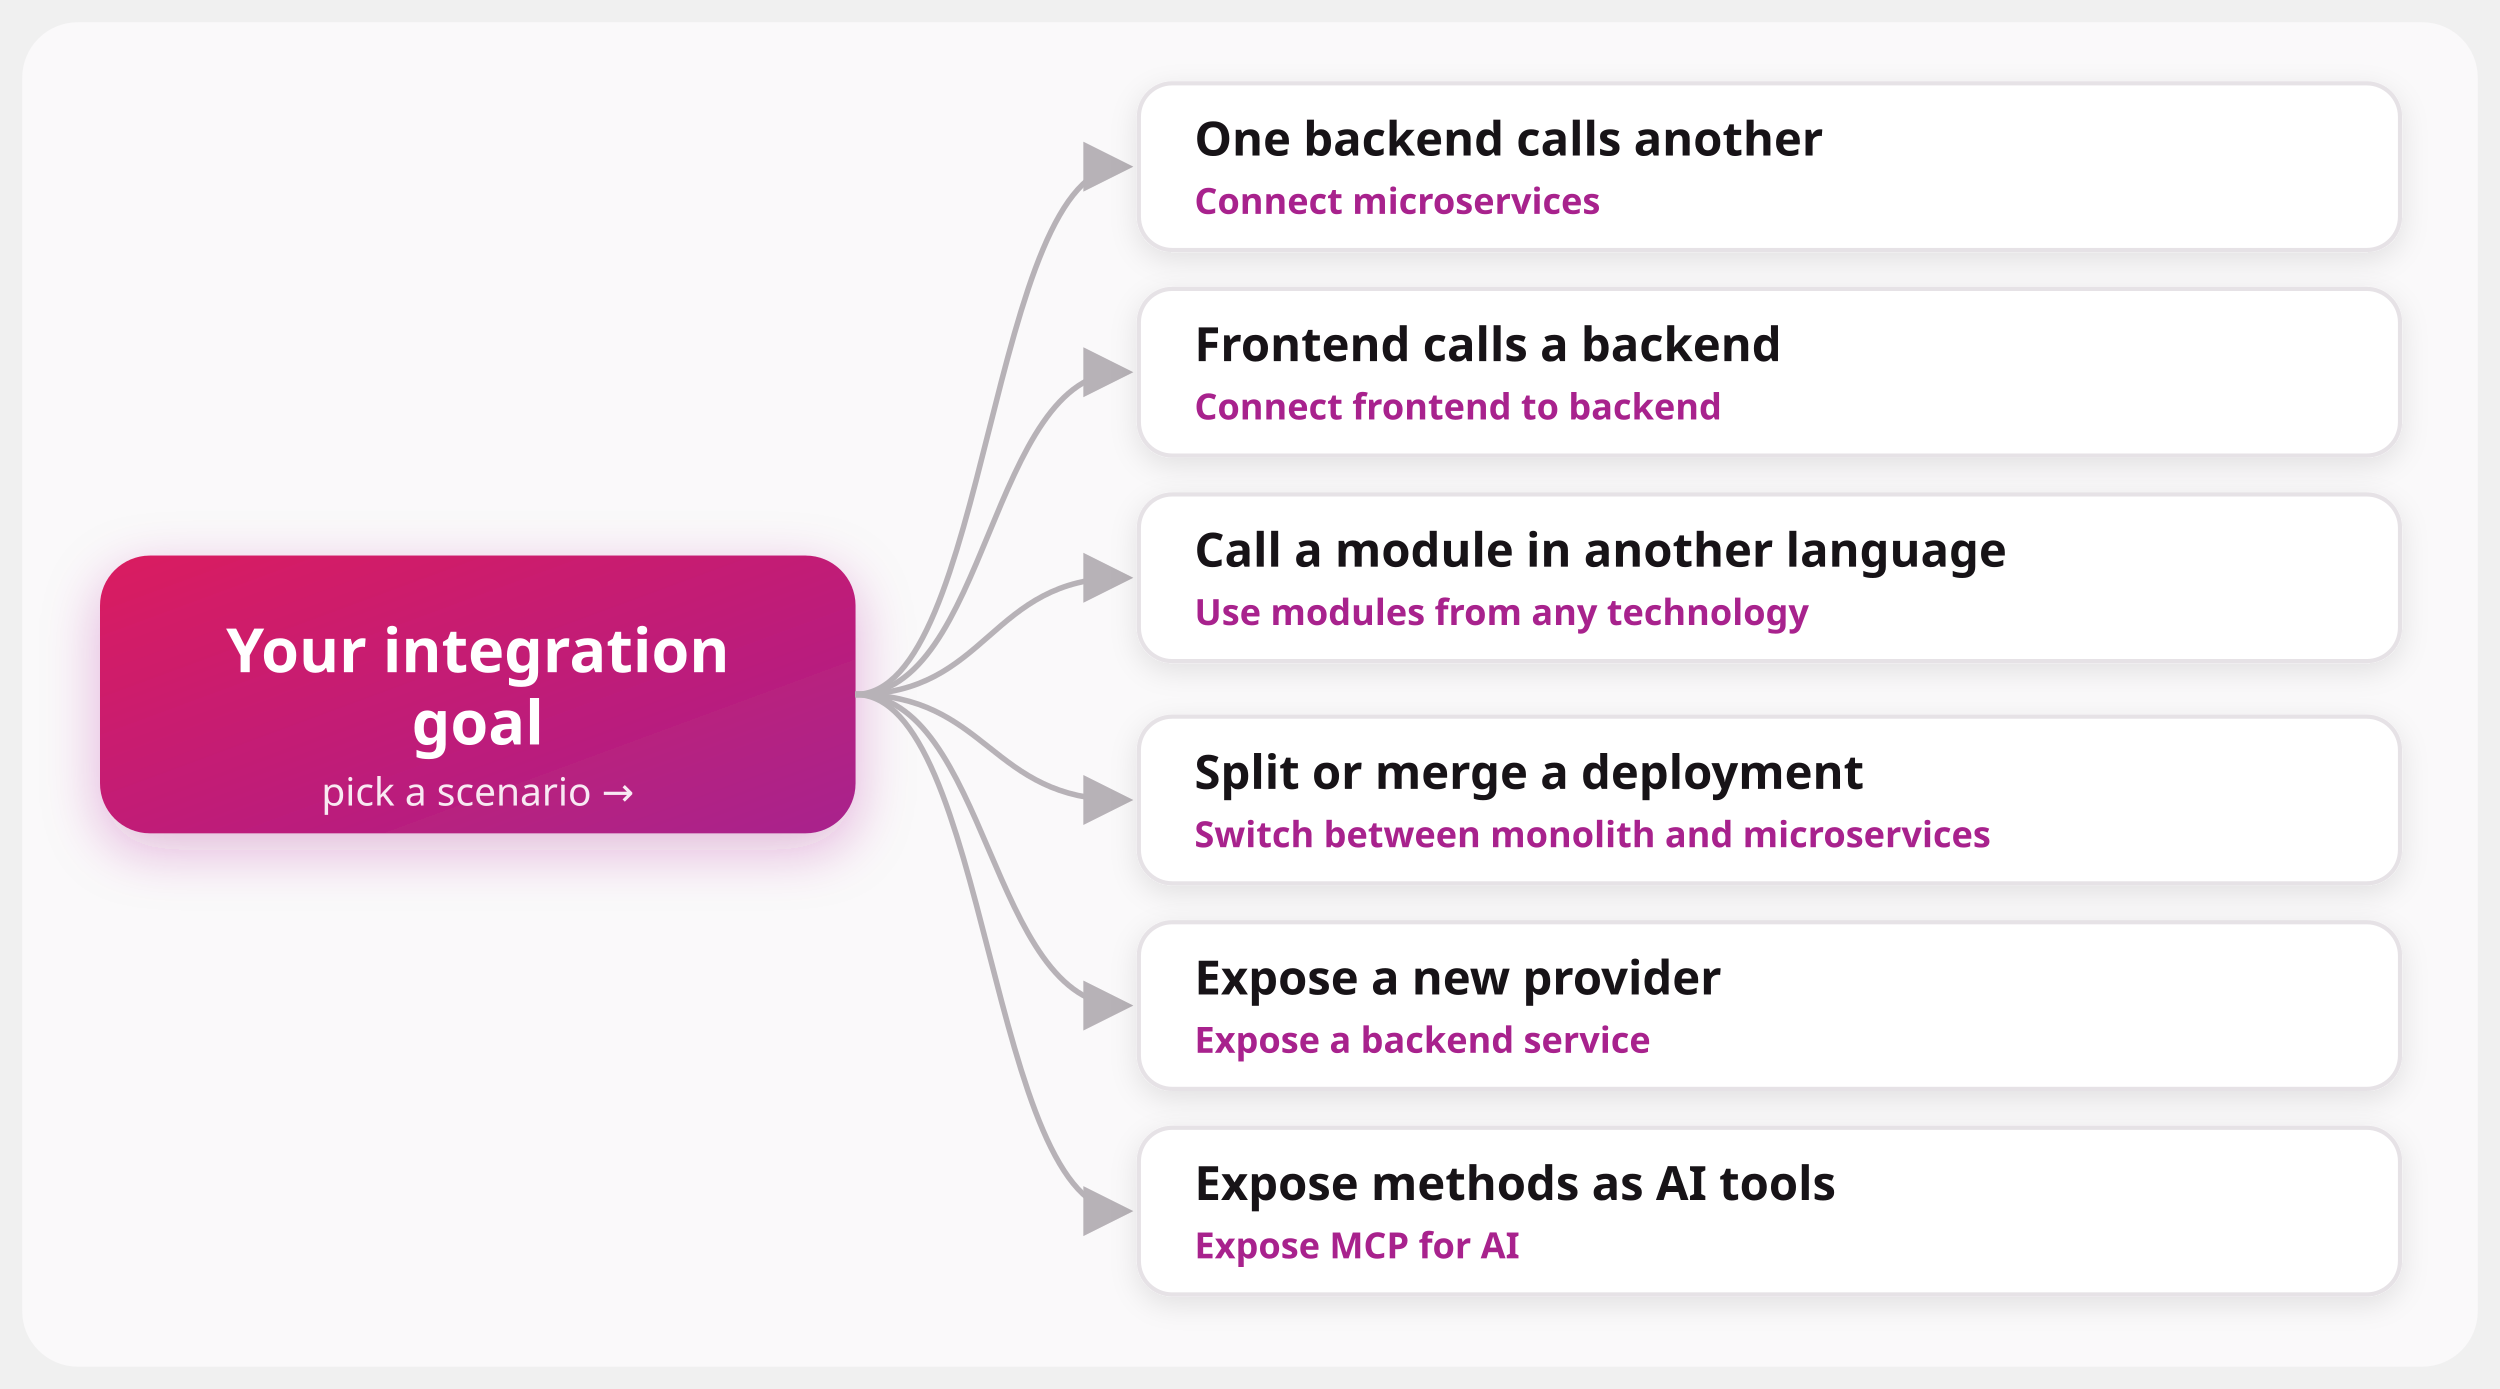
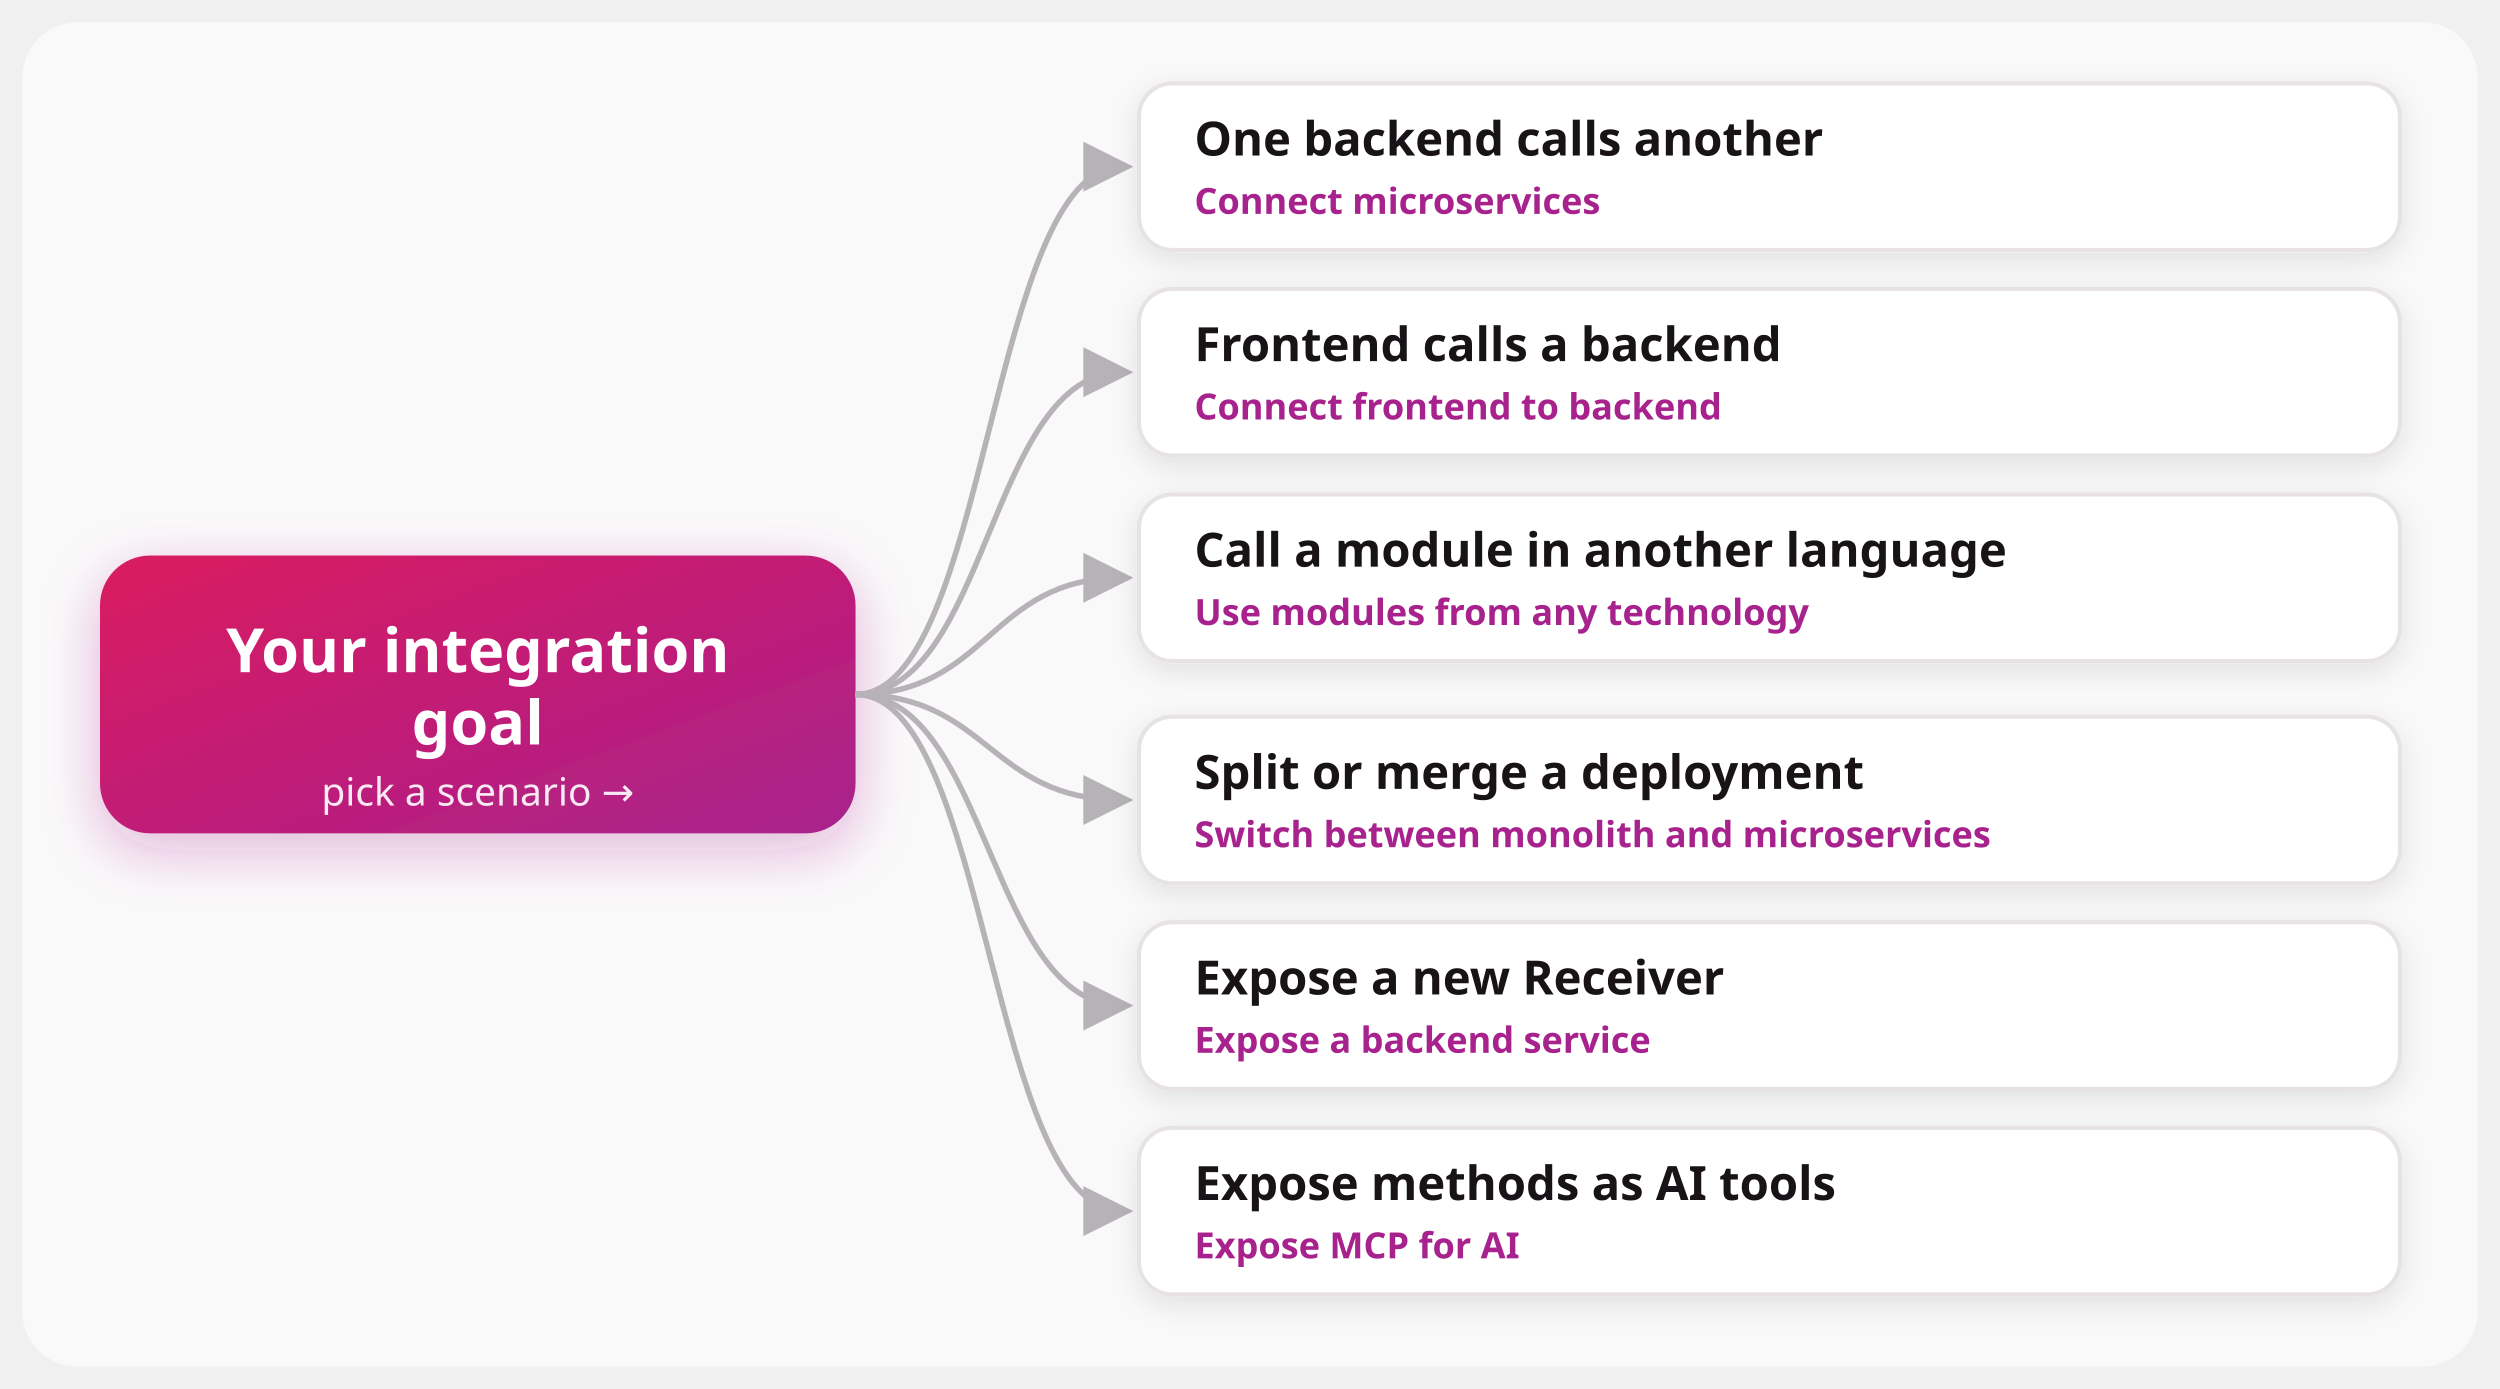
<svg xmlns="http://www.w3.org/2000/svg" viewBox="0 0 900 500" role="img" aria-labelledby="title desc">
  <style>
    text{font:16px system-ui,sans-serif;fill:#171317}
    .h{font-weight:700;font-size:17px}
    .course{font-size:13px;font-weight:600;fill:#A8228D}
    .card{fill:#ffffff;stroke:#E6E2E6;stroke-width:1.5}
    .flow{stroke:#B7B2B7;stroke-width:2;fill:none}
    .goalText{fill:#ffffff;font-weight:700;font-size:22px}
    .goalSub{fill:#ffffff;font-size:14px;opacity:.9}
  </style>
  <defs>
    <linearGradient id="brand" x1="0" y1="0" x2="1" y2="1">
      <stop offset="0" stop-color="#DA1A60" />
      <stop offset="1" stop-color="#A8228D" />
    </linearGradient>
    <marker id="a" markerWidth="9" markerHeight="9" refX="7" refY="4.5" orient="auto">
      <path d="M0 0l9 4.5-9 4.5z" fill="#B7B2B7" />
    </marker>
    <filter id="s" x="-20%" y="-20%" width="140%" height="160%">
      <feDropShadow dx="0" dy="3" stdDeviation="5" flood-color="#171317" flood-opacity="0.10" />
    </filter>
    <filter id="g" x="-40%" y="-40%" width="180%" height="180%">
      <feDropShadow dx="0" dy="6" stdDeviation="10" flood-color="#A8228D" flood-opacity="0.30" />
    </filter>
  </defs>
  <rect x="8" y="8" width="884" height="484" rx="20" fill="#FAF9FA" />
  <g filter="url(#g)">
    <rect x="36" y="200" width="272" height="100" rx="18" fill="url(#brand)" />
  </g>
  <text class="goalText" x="172" y="242" text-anchor="middle">Your integration</text>
  <text class="goalText" x="172" y="268" text-anchor="middle">goal</text>
  <text class="goalSub" x="172" y="290" text-anchor="middle">pick a scenario →</text>
  <path class="flow" marker-end="url(#a)" d="M308 250 C 356 250, 356 60, 404 60" />
  <path class="flow" marker-end="url(#a)" d="M308 250 C 356 250, 356 134, 404 134" />
  <path class="flow" marker-end="url(#a)" d="M308 250 C 356 250, 356 208, 404 208" />
  <path class="flow" marker-end="url(#a)" d="M308 250 C 356 250, 356 288, 404 288" />
  <path class="flow" marker-end="url(#a)" d="M308 250 C 356 250, 356 362, 404 362" />
  <path class="flow" marker-end="url(#a)" d="M308 250 C 356 250, 356 436, 404 436" />
  <g filter="url(#s)">
    <rect class="card" x="410" y="30" width="454" height="60" rx="12" />
  </g>
  <text class="h" x="430" y="56">One backend calls another</text>
  <text class="course" x="430" y="77">Connect microservices</text>
  <g filter="url(#s)">
    <rect class="card" x="410" y="104" width="454" height="60" rx="12" />
  </g>
  <text class="h" x="430" y="130">Frontend calls a backend</text>
  <text class="course" x="430" y="151">Connect frontend to backend</text>
  <g filter="url(#s)">
    <rect class="card" x="410" y="178" width="454" height="60" rx="12" />
  </g>
  <text class="h" x="430" y="204">Call a module in another language</text>
  <text class="course" x="430" y="225">Use modules from any technology</text>
  <g filter="url(#s)">
    <rect class="card" x="410" y="258" width="454" height="60" rx="12" />
  </g>
  <text class="h" x="430" y="284">Split or merge a deployment</text>
  <text class="course" x="430" y="305">Switch between monolith and microservices</text>
  <g filter="url(#s)">
    <rect class="card" x="410" y="332" width="454" height="60" rx="12" />
  </g>
-   <text class="h" x="430" y="358">Expose a new provider</text>
+   <text class="h" x="430" y="358">Expose a new Receiver</text>
  <text class="course" x="430" y="379">Expose a backend service</text>
  <g filter="url(#s)">
    <rect class="card" x="410" y="406" width="454" height="60" rx="12" />
  </g>
  <text class="h" x="430" y="432">Expose methods as AI tools</text>
  <text class="course" x="430" y="453">Expose MCP for AI</text>
</svg>
